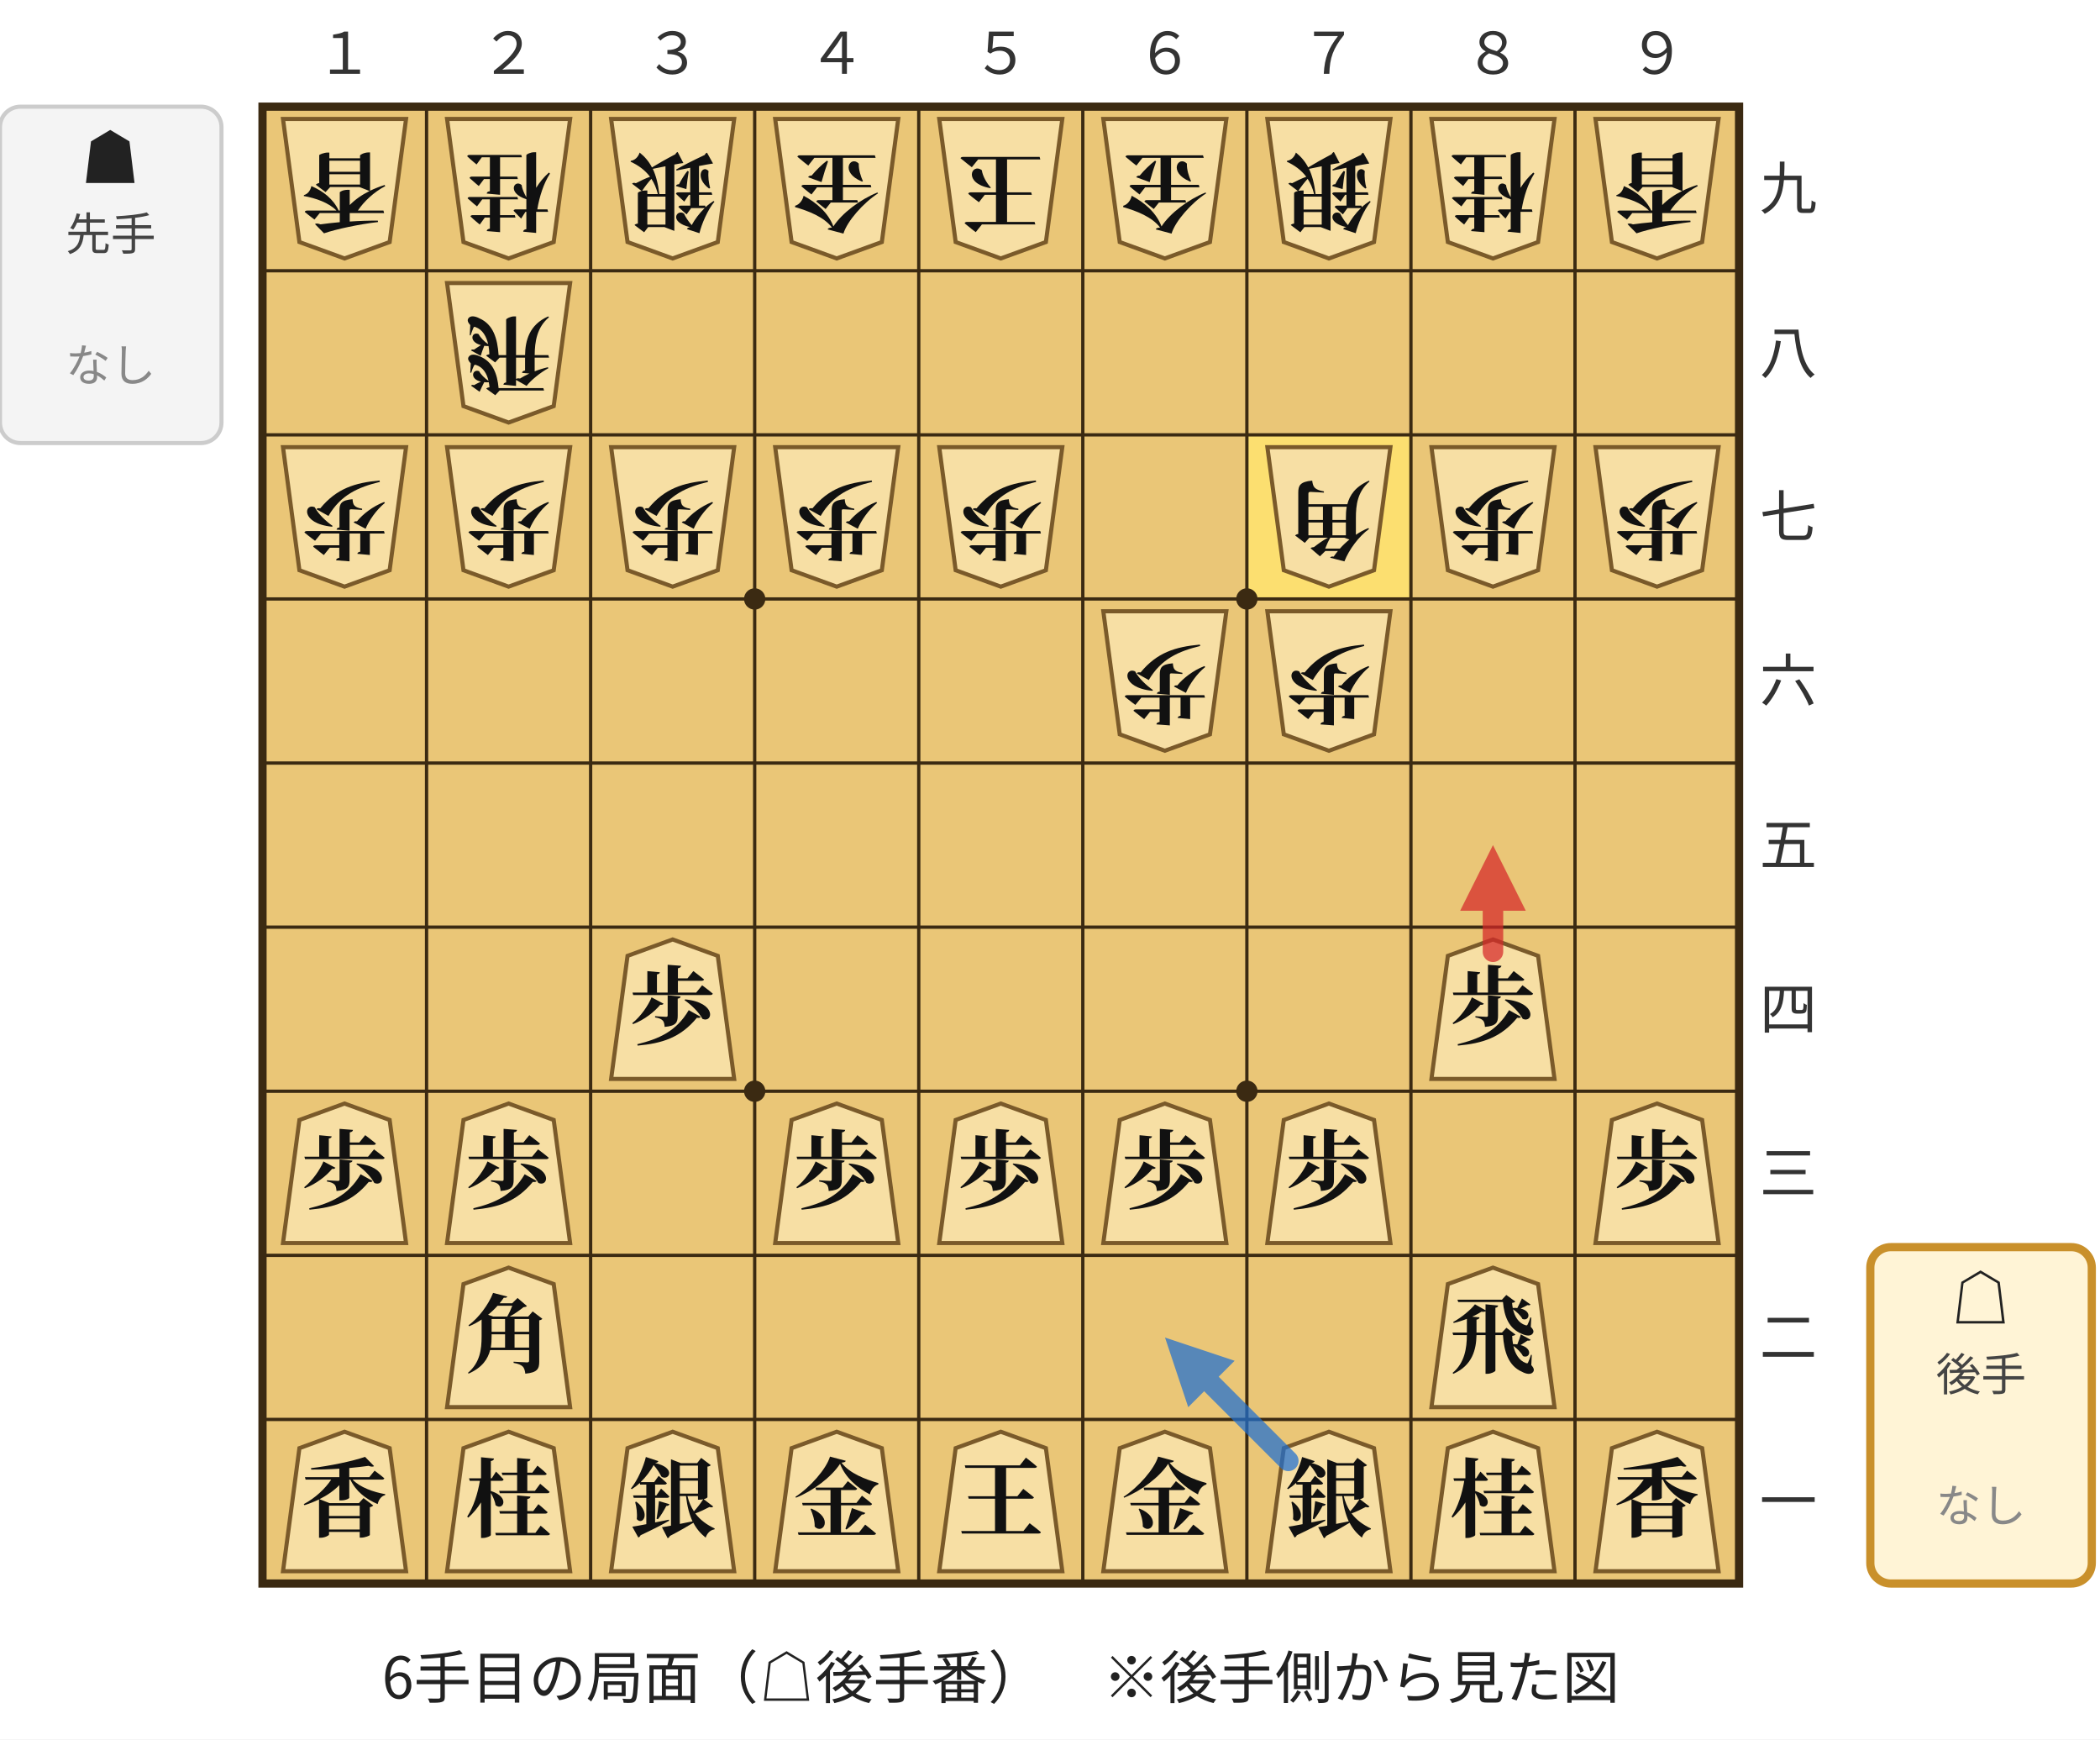
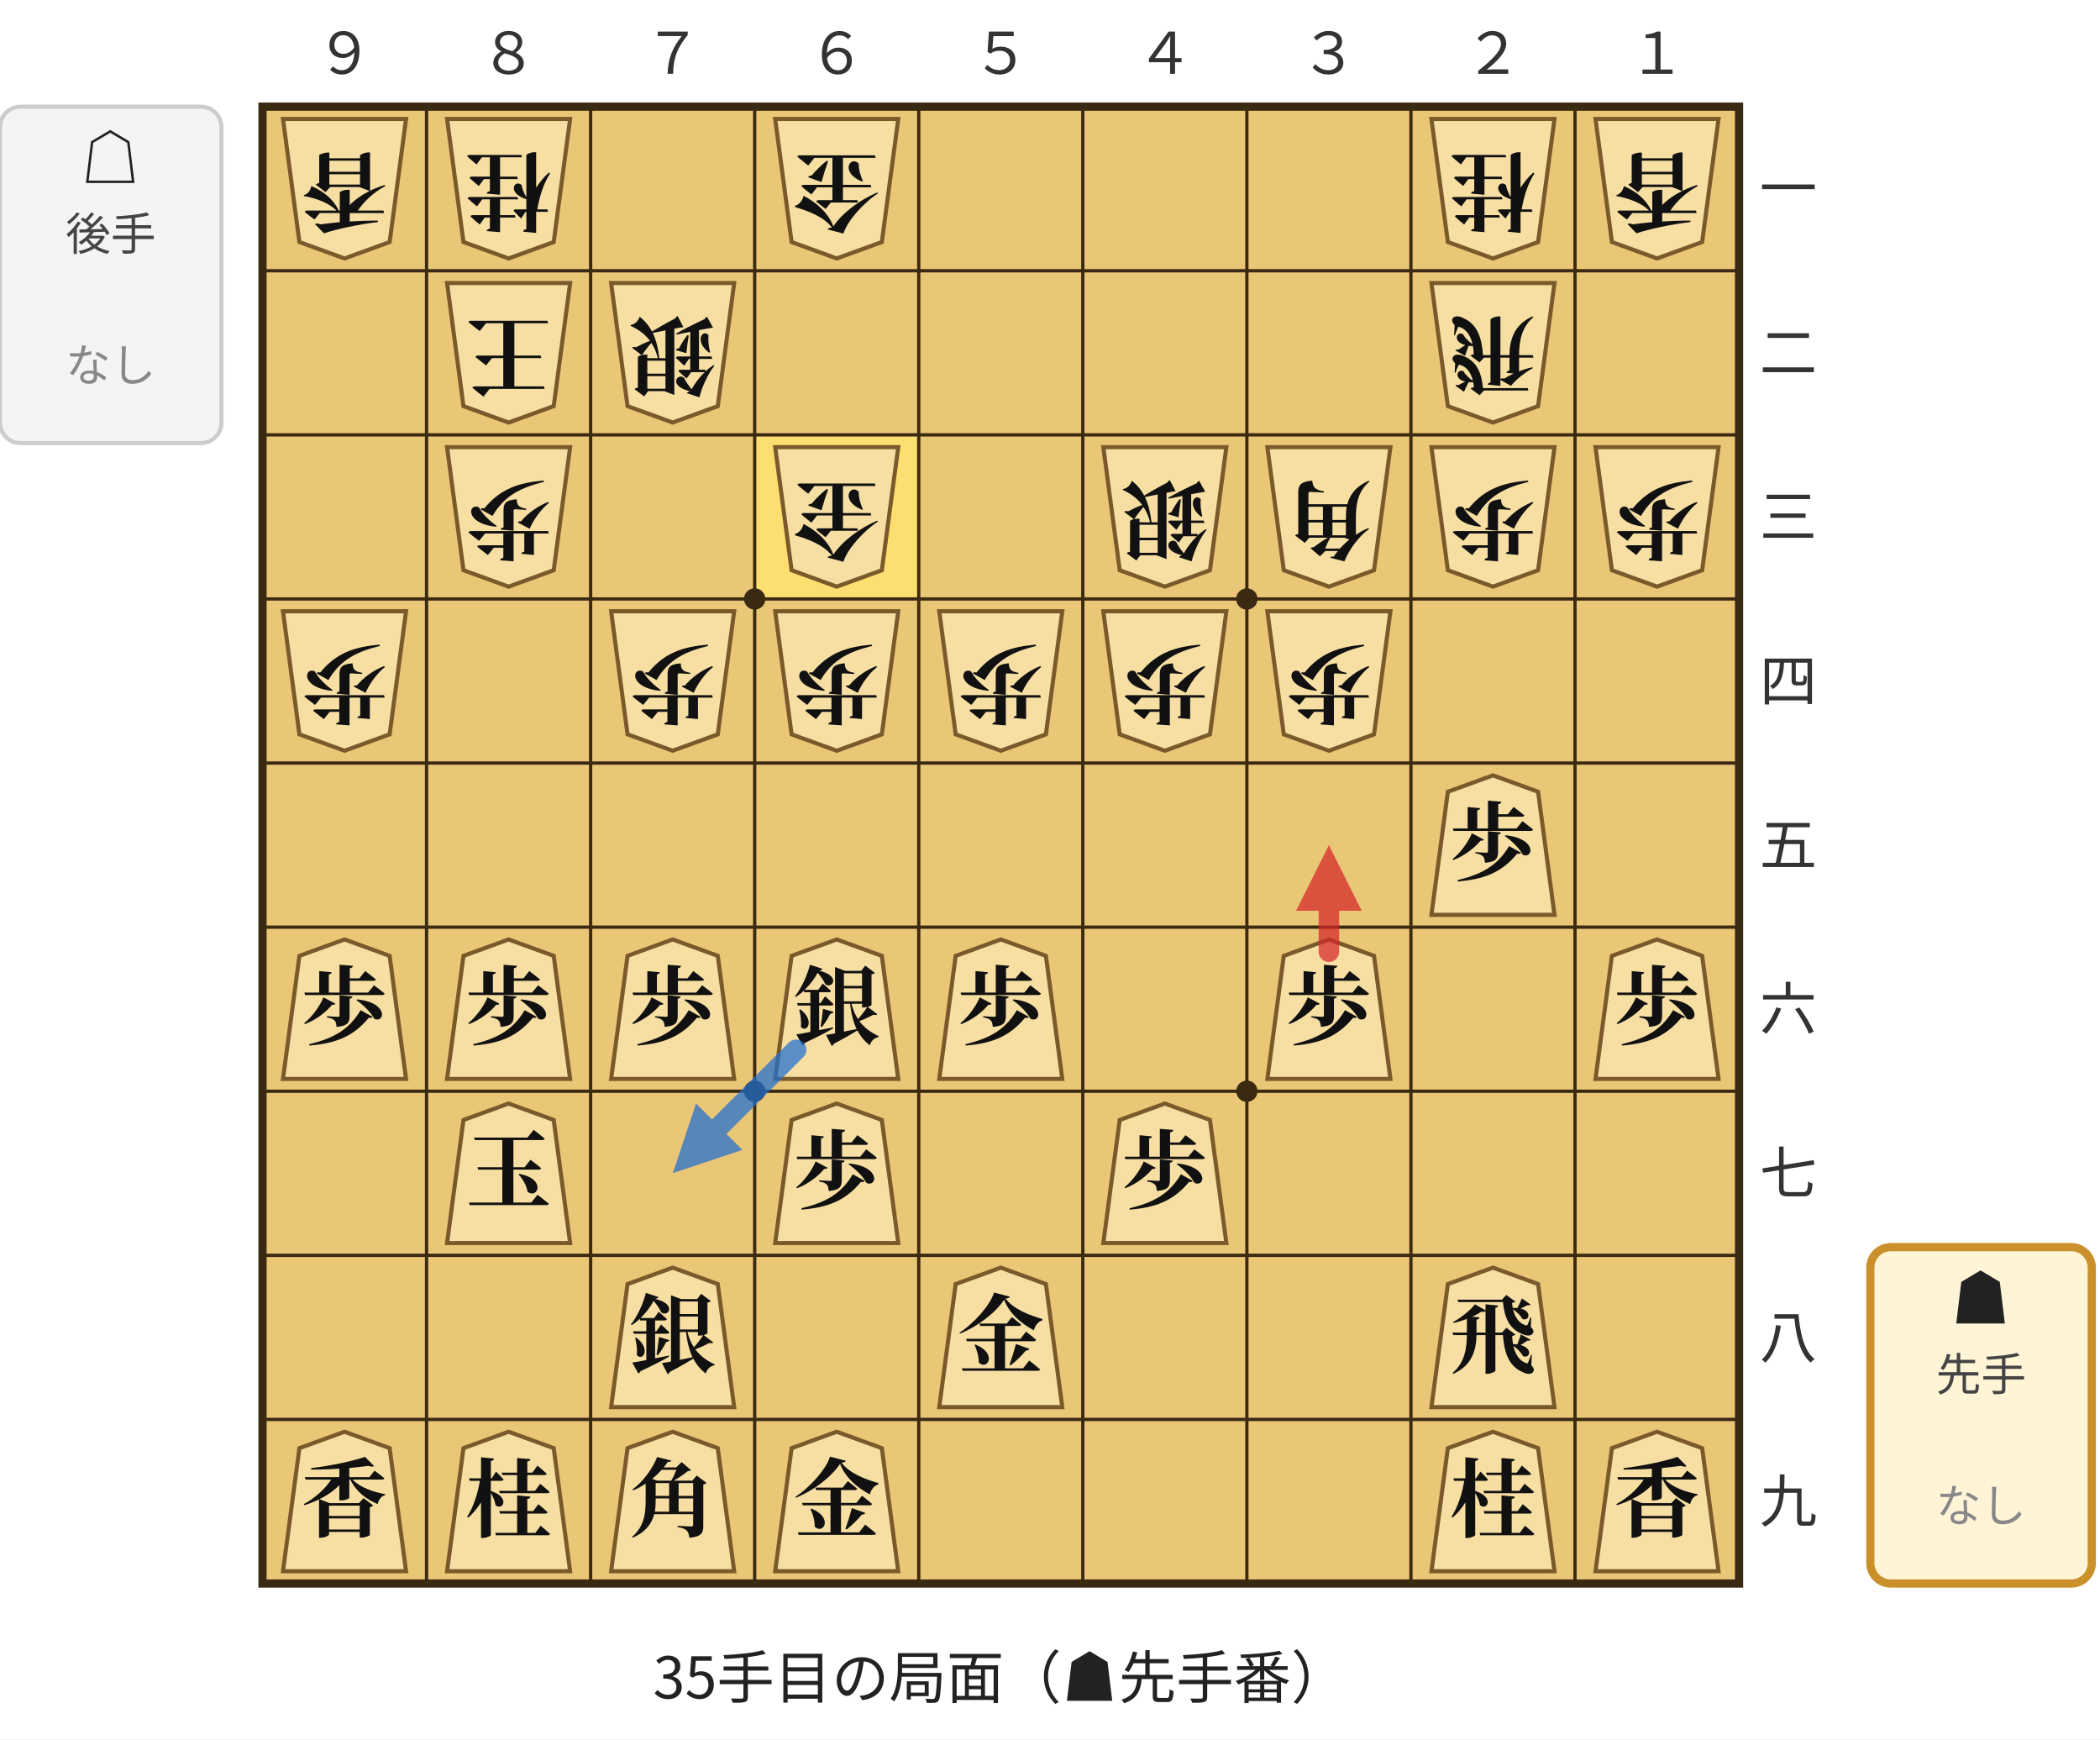
<svg xmlns="http://www.w3.org/2000/svg" width="512" height="424" viewBox="0 0 512 424" font-family="'Noto Sans JP','Noto Sans CJK JP','Hiragino Sans','Yu Gothic','Meiryo',sans-serif">
  <style>.p{font-family:'Noto Serif JP','Noto Serif CJK JP','Hiragino Mincho ProN','Yu Mincho','YuMincho','MS Mincho',serif;font-size:21px;font-weight:bold;text-anchor:middle;fill:#111}.r{fill:#b00000}.c{font-size:14px;fill:#333;text-anchor:middle}</style>
  <defs>
    <polygon id="k" points="0,-17 11,-13 15,17 -15,17 -11,-13" fill="#f7dfa4" stroke="#7a5a2a" stroke-width="1" />
    <marker id="ah-played" viewBox="0 0 10 10" refX="5" refY="5" markerWidth="3.2" markerHeight="3.2" orient="auto-start-reverse">
      <path d="M0,0 L10,5 L0,10 z" fill="#d62728" />
    </marker>
    <marker id="ah-best" viewBox="0 0 10 10" refX="5" refY="5" markerWidth="3.2" markerHeight="3.2" orient="auto-start-reverse">
      <path d="M0,0 L10,5 L0,10 z" fill="#1f6fd1" />
    </marker>
  </defs>
  <rect width="512" height="424" fill="#ffffff" />
  <rect x="64" y="26" width="360" height="360" fill="#eac677" stroke="#3b2a12" stroke-width="2" />
-   <rect x="304" y="106" width="40" height="40" fill="#ffe36e" opacity="0.85" />
+   <rect x="184" y="106" width="40" height="40" fill="#ffe36e" opacity="0.85" />
  <path d="M104,26v360M64,66h360M144,26v360M64,106h360M184,26v360M64,146h360M224,26v360M64,186h360M264,26v360M64,226h360M304,26v360M64,266h360M344,26v360M64,306h360M384,26v360M64,346h360" stroke="#3b2a12" stroke-width="0.8" />
  <circle cx="184" cy="146" r="2.6" fill="#3b2a12" />
  <circle cx="184" cy="266" r="2.6" fill="#3b2a12" />
  <circle cx="304" cy="146" r="2.6" fill="#3b2a12" />
  <circle cx="304" cy="266" r="2.6" fill="#3b2a12" />
-   <text class="c" x="84" y="18">１</text>
-   <text class="c" x="124" y="18">２</text>
-   <text class="c" x="164" y="18">３</text>
-   <text class="c" x="204" y="18">４</text>
+   <text class="c" x="84" y="18">９</text>
+   <text class="c" x="124" y="18">８</text>
+   <text class="c" x="164" y="18">７</text>
+   <text class="c" x="204" y="18">６</text>
  <text class="c" x="244" y="18">５</text>
-   <text class="c" x="284" y="18">６</text>
-   <text class="c" x="324" y="18">７</text>
-   <text class="c" x="364" y="18">８</text>
-   <text class="c" x="404" y="18">９</text>
-   <text class="c" x="436" y="51">九</text>
-   <text class="c" x="436" y="91">八</text>
-   <text class="c" x="436" y="131">七</text>
-   <text class="c" x="436" y="171">六</text>
+   <text class="c" x="284" y="18">４</text>
+   <text class="c" x="324" y="18">３</text>
+   <text class="c" x="364" y="18">２</text>
+   <text class="c" x="404" y="18">１</text>
+   <text class="c" x="436" y="51">一</text>
+   <text class="c" x="436" y="91">二</text>
+   <text class="c" x="436" y="131">三</text>
+   <text class="c" x="436" y="171">四</text>
  <text class="c" x="436" y="211">五</text>
-   <text class="c" x="436" y="251">四</text>
-   <text class="c" x="436" y="291">三</text>
-   <text class="c" x="436" y="331">二</text>
-   <text class="c" x="436" y="371">一</text>
+   <text class="c" x="436" y="251">六</text>
+   <text class="c" x="436" y="291">七</text>
+   <text class="c" x="436" y="331">八</text>
+   <text class="c" x="436" y="371">九</text>
+   <g transform="translate(404,46) rotate(180)">
+     <use href="#k" />
+     <text class="p" y="7">香</text>
+   </g>
+   <g transform="translate(404,126) rotate(180)">
+     <use href="#k" />
+     <text class="p" y="7">歩</text>
+   </g>
+   <g transform="translate(404,246)">
+     <use href="#k" />
+     <text class="p" y="7">歩</text>
+   </g>
+   <g transform="translate(404,366)">
+     <use href="#k" />
+     <text class="p" y="7">香</text>
+   </g>
+   <g transform="translate(364,46) rotate(180)">
+     <use href="#k" />
+     <text class="p" y="7">桂</text>
+   </g>
+   <g transform="translate(364,86) rotate(180)">
+     <use href="#k" />
+     <text class="p" y="7">飛</text>
+   </g>
+   <g transform="translate(364,126) rotate(180)">
+     <use href="#k" />
+     <text class="p" y="7">歩</text>
+   </g>
+   <g transform="translate(364,206)">
+     <use href="#k" />
+     <text class="p" y="7">歩</text>
+   </g>
+   <g transform="translate(364,326)">
+     <use href="#k" />
+     <text class="p" y="7">飛</text>
+   </g>
+   <g transform="translate(364,366)">
+     <use href="#k" />
+     <text class="p" y="7">桂</text>
+   </g>
+   <g transform="translate(324,126) rotate(180)">
+     <use href="#k" />
+     <text class="p" y="7">角</text>
+   </g>
+   <g transform="translate(324,166) rotate(180)">
+     <use href="#k" />
+     <text class="p" y="7">歩</text>
+   </g>
+   <g transform="translate(324,246)">
+     <use href="#k" />
+     <text class="p" y="7">歩</text>
+   </g>
+   <g transform="translate(284,126) rotate(180)">
+     <use href="#k" />
+     <text class="p" y="7">銀</text>
+   </g>
+   <g transform="translate(284,166) rotate(180)">
+     <use href="#k" />
+     <text class="p" y="7">歩</text>
+   </g>
+   <g transform="translate(284,286)">
+     <use href="#k" />
+     <text class="p" y="7">歩</text>
+   </g>
+   <g transform="translate(244,166) rotate(180)">
+     <use href="#k" />
+     <text class="p" y="7">歩</text>
+   </g>
+   <g transform="translate(244,246)">
+     <use href="#k" />
+     <text class="p" y="7">歩</text>
+   </g>
+   <g transform="translate(244,326)">
+     <use href="#k" />
+     <text class="p" y="7">金</text>
+   </g>
+   <g transform="translate(204,46) rotate(180)">
+     <use href="#k" />
+     <text class="p" y="7">金</text>
+   </g>
+   <g transform="translate(204,126) rotate(180)">
+     <use href="#k" />
+     <text class="p" y="7">金</text>
+   </g>
+   <g transform="translate(204,166) rotate(180)">
+     <use href="#k" />
+     <text class="p" y="7">歩</text>
+   </g>
+   <g transform="translate(204,246)">
+     <use href="#k" />
+     <text class="p" y="7">銀</text>
+   </g>
+   <g transform="translate(204,286)">
+     <use href="#k" />
+     <text class="p" y="7">歩</text>
+   </g>
+   <g transform="translate(204,366)">
+     <use href="#k" />
+     <text class="p" y="7">金</text>
+   </g>
+   <g transform="translate(164,86) rotate(180)">
+     <use href="#k" />
+     <text class="p" y="7">銀</text>
+   </g>
+   <g transform="translate(164,166) rotate(180)">
+     <use href="#k" />
+     <text class="p" y="7">歩</text>
+   </g>
+   <g transform="translate(164,246)">
+     <use href="#k" />
+     <text class="p" y="7">歩</text>
+   </g>
+   <g transform="translate(164,326)">
+     <use href="#k" />
+     <text class="p" y="7">銀</text>
+   </g>
+   <g transform="translate(164,366)">
+     <use href="#k" />
+     <text class="p" y="7">角</text>
+   </g>
+   <g transform="translate(124,46) rotate(180)">
+     <use href="#k" />
+     <text class="p" y="7">桂</text>
+   </g>
+   <g transform="translate(124,86) rotate(180)">
+     <use href="#k" />
+     <text class="p" y="7">王</text>
+   </g>
+   <g transform="translate(124,126) rotate(180)">
+     <use href="#k" />
+     <text class="p" y="7">歩</text>
+   </g>
+   <g transform="translate(124,246)">
+     <use href="#k" />
+     <text class="p" y="7">歩</text>
+   </g>
+   <g transform="translate(124,286)">
+     <use href="#k" />
+     <text class="p" y="7">玉</text>
+   </g>
+   <g transform="translate(124,366)">
+     <use href="#k" />
+     <text class="p" y="7">桂</text>
+   </g>
+   <g transform="translate(84,46) rotate(180)">
+     <use href="#k" />
+     <text class="p" y="7">香</text>
+   </g>
+   <g transform="translate(84,166) rotate(180)">
+     <use href="#k" />
+     <text class="p" y="7">歩</text>
+   </g>
+   <g transform="translate(84,246)">
+     <use href="#k" />
+     <text class="p" y="7">歩</text>
+   </g>
  <g transform="translate(84,366)">
    <use href="#k" />
    <text class="p" y="7">香</text>
  </g>
-   <g transform="translate(84,286)">
-     <use href="#k" />
-     <text class="p" y="7">歩</text>
-   </g>
-   <g transform="translate(84,126) rotate(180)">
-     <use href="#k" />
-     <text class="p" y="7">歩</text>
-   </g>
-   <g transform="translate(84,46) rotate(180)">
-     <use href="#k" />
-     <text class="p" y="7">香</text>
-   </g>
-   <g transform="translate(124,366)">
-     <use href="#k" />
-     <text class="p" y="7">桂</text>
-   </g>
-   <g transform="translate(124,326)">
-     <use href="#k" />
-     <text class="p" y="7">角</text>
-   </g>
-   <g transform="translate(124,286)">
-     <use href="#k" />
-     <text class="p" y="7">歩</text>
-   </g>
-   <g transform="translate(124,126) rotate(180)">
-     <use href="#k" />
-     <text class="p" y="7">歩</text>
-   </g>
-   <g transform="translate(124,86) rotate(180)">
-     <use href="#k" />
-     <text class="p" y="7">飛</text>
-   </g>
-   <g transform="translate(124,46) rotate(180)">
-     <use href="#k" />
-     <text class="p" y="7">桂</text>
-   </g>
-   <g transform="translate(164,366)">
-     <use href="#k" />
-     <text class="p" y="7">銀</text>
-   </g>
-   <g transform="translate(164,246)">
-     <use href="#k" />
-     <text class="p" y="7">歩</text>
-   </g>
-   <g transform="translate(164,126) rotate(180)">
-     <use href="#k" />
-     <text class="p" y="7">歩</text>
-   </g>
-   <g transform="translate(164,46) rotate(180)">
-     <use href="#k" />
-     <text class="p" y="7">銀</text>
-   </g>
-   <g transform="translate(204,366)">
-     <use href="#k" />
-     <text class="p" y="7">金</text>
-   </g>
-   <g transform="translate(204,286)">
-     <use href="#k" />
-     <text class="p" y="7">歩</text>
-   </g>
-   <g transform="translate(204,126) rotate(180)">
-     <use href="#k" />
-     <text class="p" y="7">歩</text>
-   </g>
-   <g transform="translate(204,46) rotate(180)">
-     <use href="#k" />
-     <text class="p" y="7">金</text>
-   </g>
-   <g transform="translate(244,366)">
-     <use href="#k" />
-     <text class="p" y="7">王</text>
-   </g>
-   <g transform="translate(244,286)">
-     <use href="#k" />
-     <text class="p" y="7">歩</text>
-   </g>
-   <g transform="translate(244,126) rotate(180)">
-     <use href="#k" />
-     <text class="p" y="7">歩</text>
-   </g>
-   <g transform="translate(244,46) rotate(180)">
-     <use href="#k" />
-     <text class="p" y="7">玉</text>
-   </g>
-   <g transform="translate(284,366)">
-     <use href="#k" />
-     <text class="p" y="7">金</text>
-   </g>
-   <g transform="translate(284,286)">
-     <use href="#k" />
-     <text class="p" y="7">歩</text>
-   </g>
-   <g transform="translate(284,166) rotate(180)">
-     <use href="#k" />
-     <text class="p" y="7">歩</text>
-   </g>
-   <g transform="translate(284,46) rotate(180)">
-     <use href="#k" />
-     <text class="p" y="7">金</text>
-   </g>
-   <g transform="translate(324,366)">
-     <use href="#k" />
-     <text class="p" y="7">銀</text>
-   </g>
-   <g transform="translate(324,286)">
-     <use href="#k" />
-     <text class="p" y="7">歩</text>
-   </g>
-   <g transform="translate(324,166) rotate(180)">
-     <use href="#k" />
-     <text class="p" y="7">歩</text>
-   </g>
-   <g transform="translate(324,126) rotate(180)">
-     <use href="#k" />
-     <text class="p" y="7">角</text>
-   </g>
-   <g transform="translate(324,46) rotate(180)">
-     <use href="#k" />
-     <text class="p" y="7">銀</text>
-   </g>
-   <g transform="translate(364,366)">
-     <use href="#k" />
-     <text class="p" y="7">桂</text>
-   </g>
-   <g transform="translate(364,326)">
-     <use href="#k" />
-     <text class="p" y="7">飛</text>
-   </g>
-   <g transform="translate(364,246)">
-     <use href="#k" />
-     <text class="p" y="7">歩</text>
-   </g>
-   <g transform="translate(364,126) rotate(180)">
-     <use href="#k" />
-     <text class="p" y="7">歩</text>
-   </g>
-   <g transform="translate(364,46) rotate(180)">
-     <use href="#k" />
-     <text class="p" y="7">桂</text>
-   </g>
-   <g transform="translate(404,366)">
-     <use href="#k" />
-     <text class="p" y="7">香</text>
-   </g>
-   <g transform="translate(404,286)">
-     <use href="#k" />
-     <text class="p" y="7">歩</text>
-   </g>
-   <g transform="translate(404,126) rotate(180)">
-     <use href="#k" />
-     <text class="p" y="7">歩</text>
-   </g>
-   <g transform="translate(404,46) rotate(180)">
-     <use href="#k" />
-     <text class="p" y="7">香</text>
-   </g>
+   <rect x="456" y="304" width="54" height="82" rx="5" fill="#fff4d6" stroke="#c9902b" stroke-width="2" />
+   <text x="483" y="322" font-size="15" text-anchor="middle" fill="#222">☗</text>
+   <text x="483" y="339" font-size="11" text-anchor="middle" fill="#444">先手</text>
+   <text x="483" y="371.0" font-size="11" text-anchor="middle" fill="#888">なし</text>
  <rect x="0" y="26" width="54" height="82" rx="5" fill="#f4f4f4" stroke="#cccccc" stroke-width="1" />
-   <text x="27" y="44" font-size="15" text-anchor="middle" fill="#222">☗</text>
-   <text x="27" y="61" font-size="11" text-anchor="middle" fill="#444">先手</text>
+   <text x="27" y="44" font-size="15" text-anchor="middle" fill="#222">☖</text>
+   <text x="27" y="61" font-size="11" text-anchor="middle" fill="#444">後手</text>
  <text x="27" y="93.0" font-size="11" text-anchor="middle" fill="#888">なし</text>
-   <rect x="456" y="304" width="54" height="82" rx="5" fill="#fff4d6" stroke="#c9902b" stroke-width="2" />
-   <text x="483" y="322" font-size="15" text-anchor="middle" fill="#222">☖</text>
-   <text x="483" y="339" font-size="11" text-anchor="middle" fill="#444">後手</text>
-   <text x="483" y="371.0" font-size="11" text-anchor="middle" fill="#888">なし</text>
-   <line x1="314.1" y1="356.1" x2="289.7" y2="331.7" stroke="#1f6fd1" stroke-width="5" stroke-linecap="round" opacity="0.72" marker-end="url(#ah-best)" />
-   <line x1="364.0" y1="232.0" x2="364.0" y2="214.0" stroke="#d62728" stroke-width="5" stroke-linecap="round" opacity="0.72" marker-end="url(#ah-played)" />
-   <text x="244" y="414" font-size="14" text-anchor="middle" fill="#222">6手目の局面（☖後手番）　※後手側から見た図</text>
+   <line x1="194.1" y1="255.9" x2="169.7" y2="280.3" stroke="#1f6fd1" stroke-width="5" stroke-linecap="round" opacity="0.72" marker-end="url(#ah-best)" />
+   <line x1="324.0" y1="232.0" x2="324.0" y2="214.0" stroke="#d62728" stroke-width="5" stroke-linecap="round" opacity="0.72" marker-end="url(#ah-played)" />
+   <text x="244" y="414" font-size="14" text-anchor="middle" fill="#222">35手目の局面（☗先手番）</text>
</svg>
